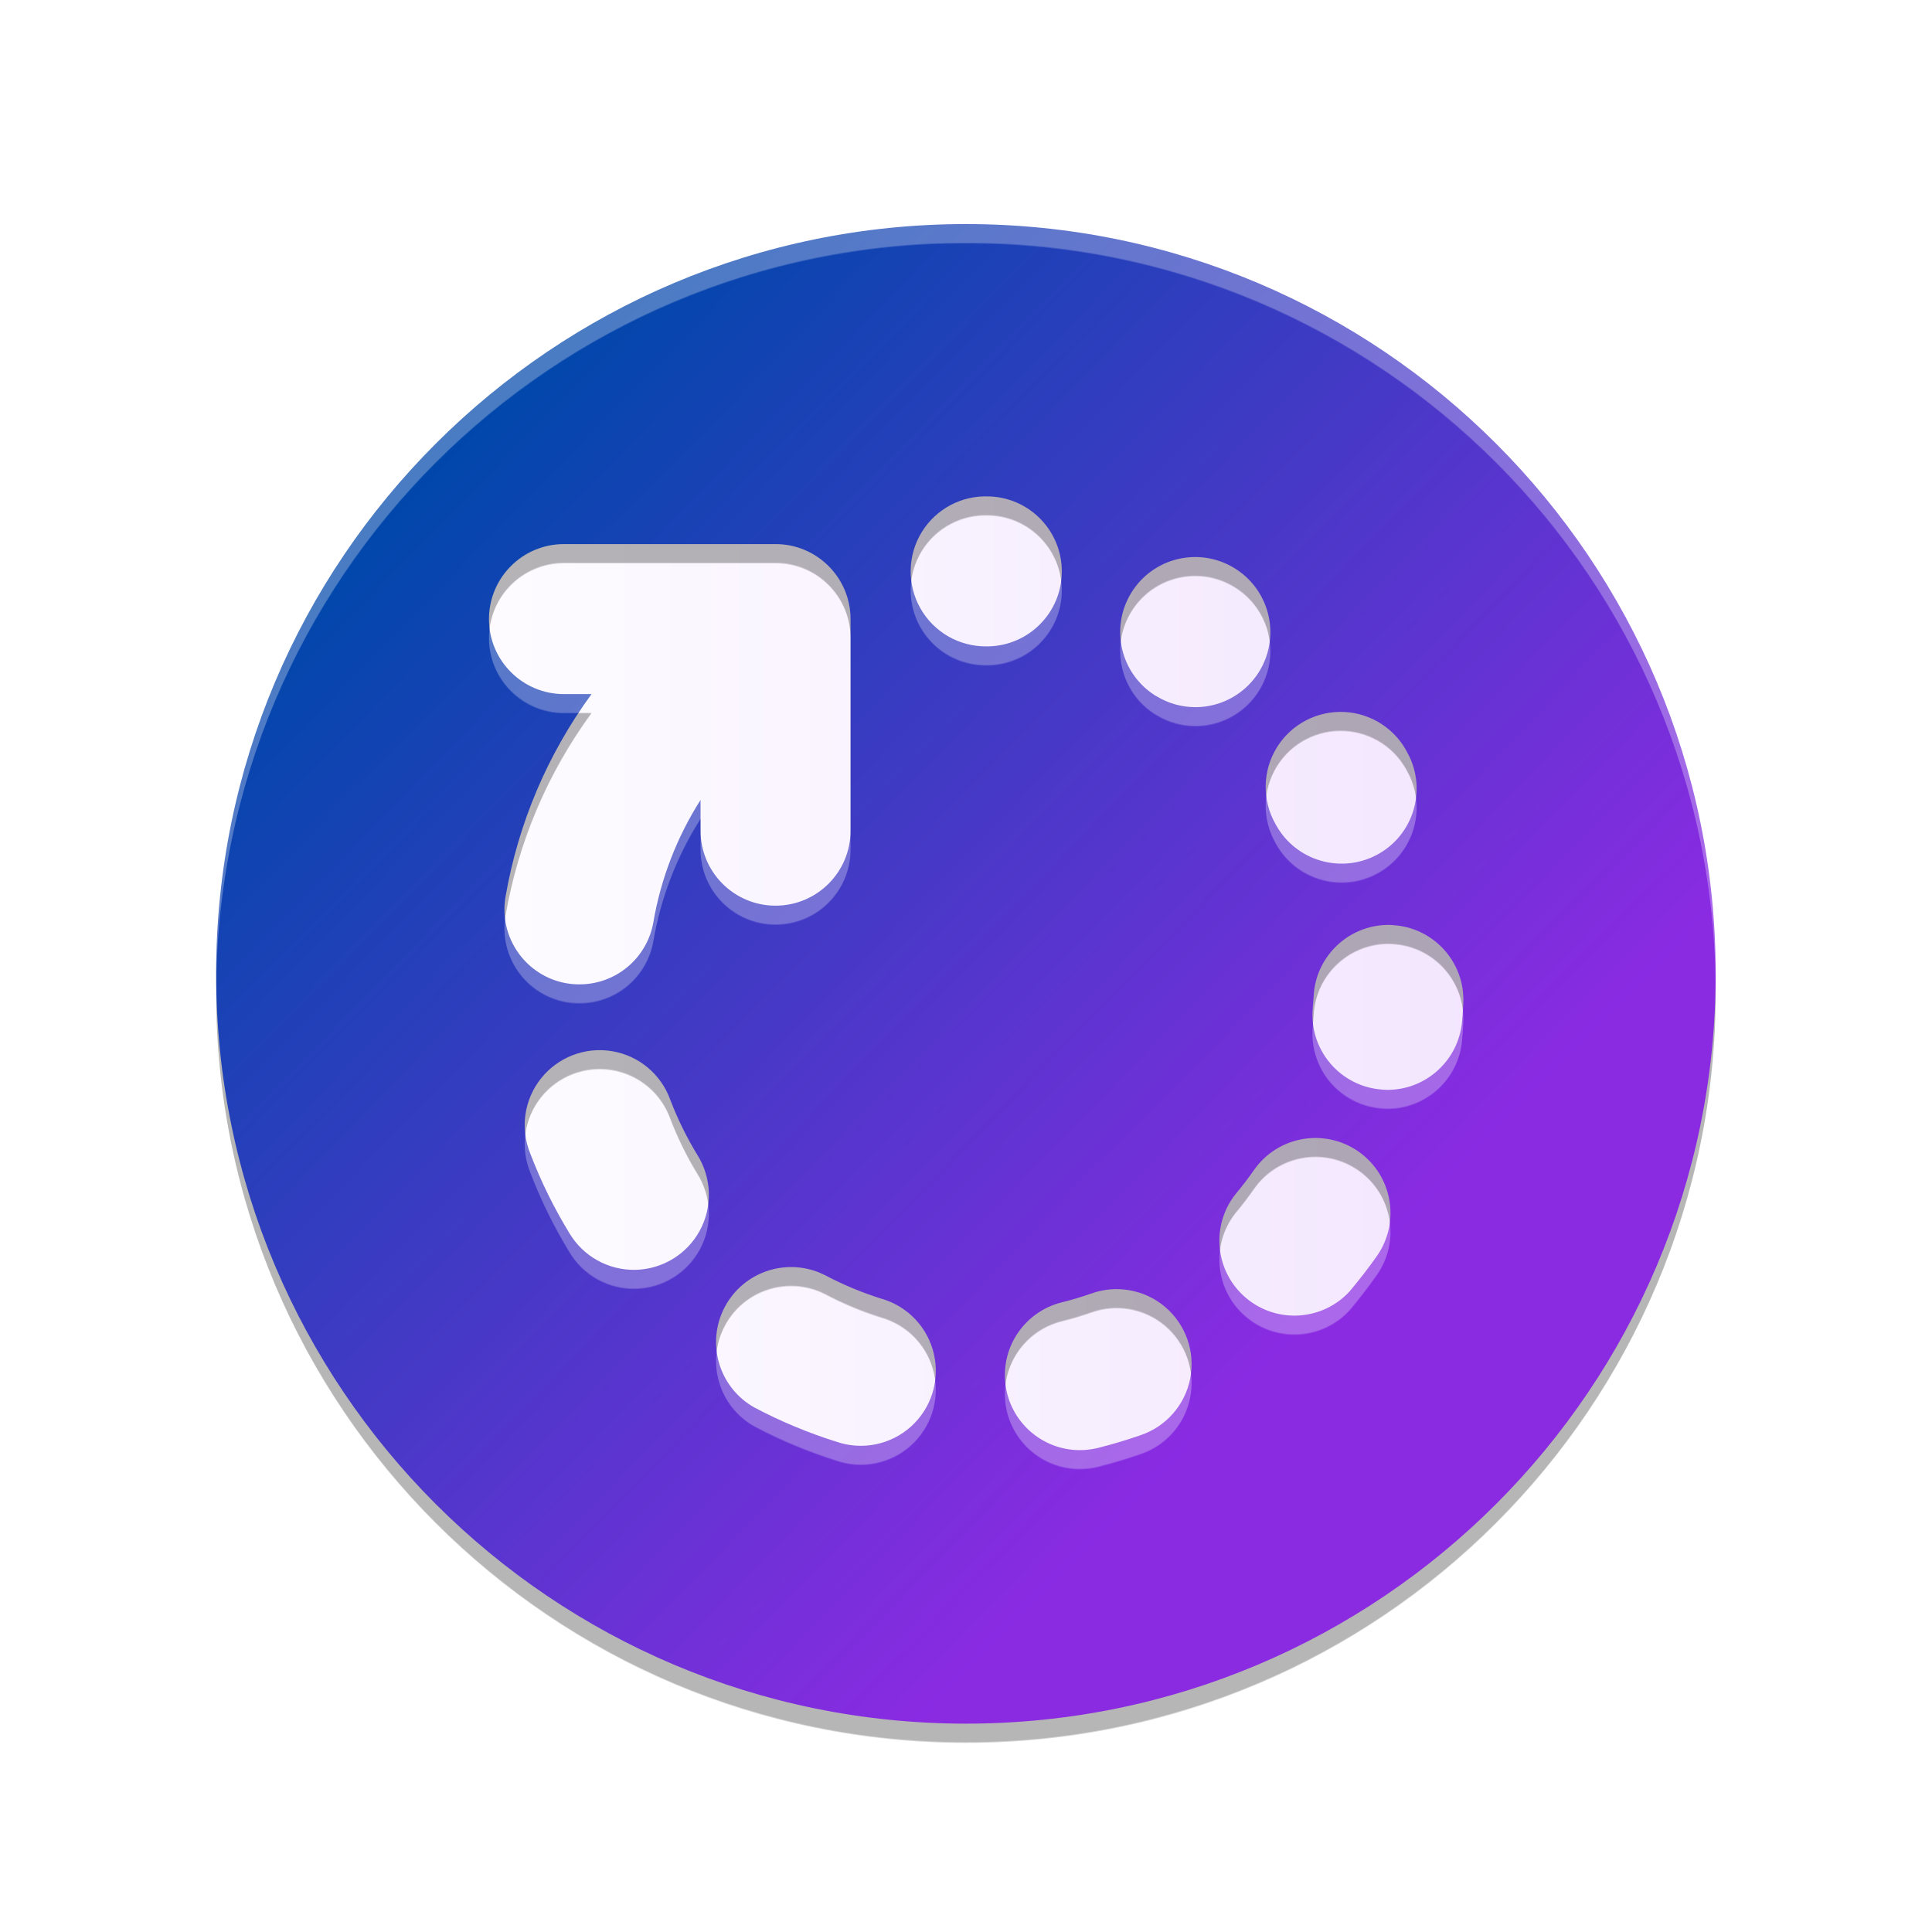
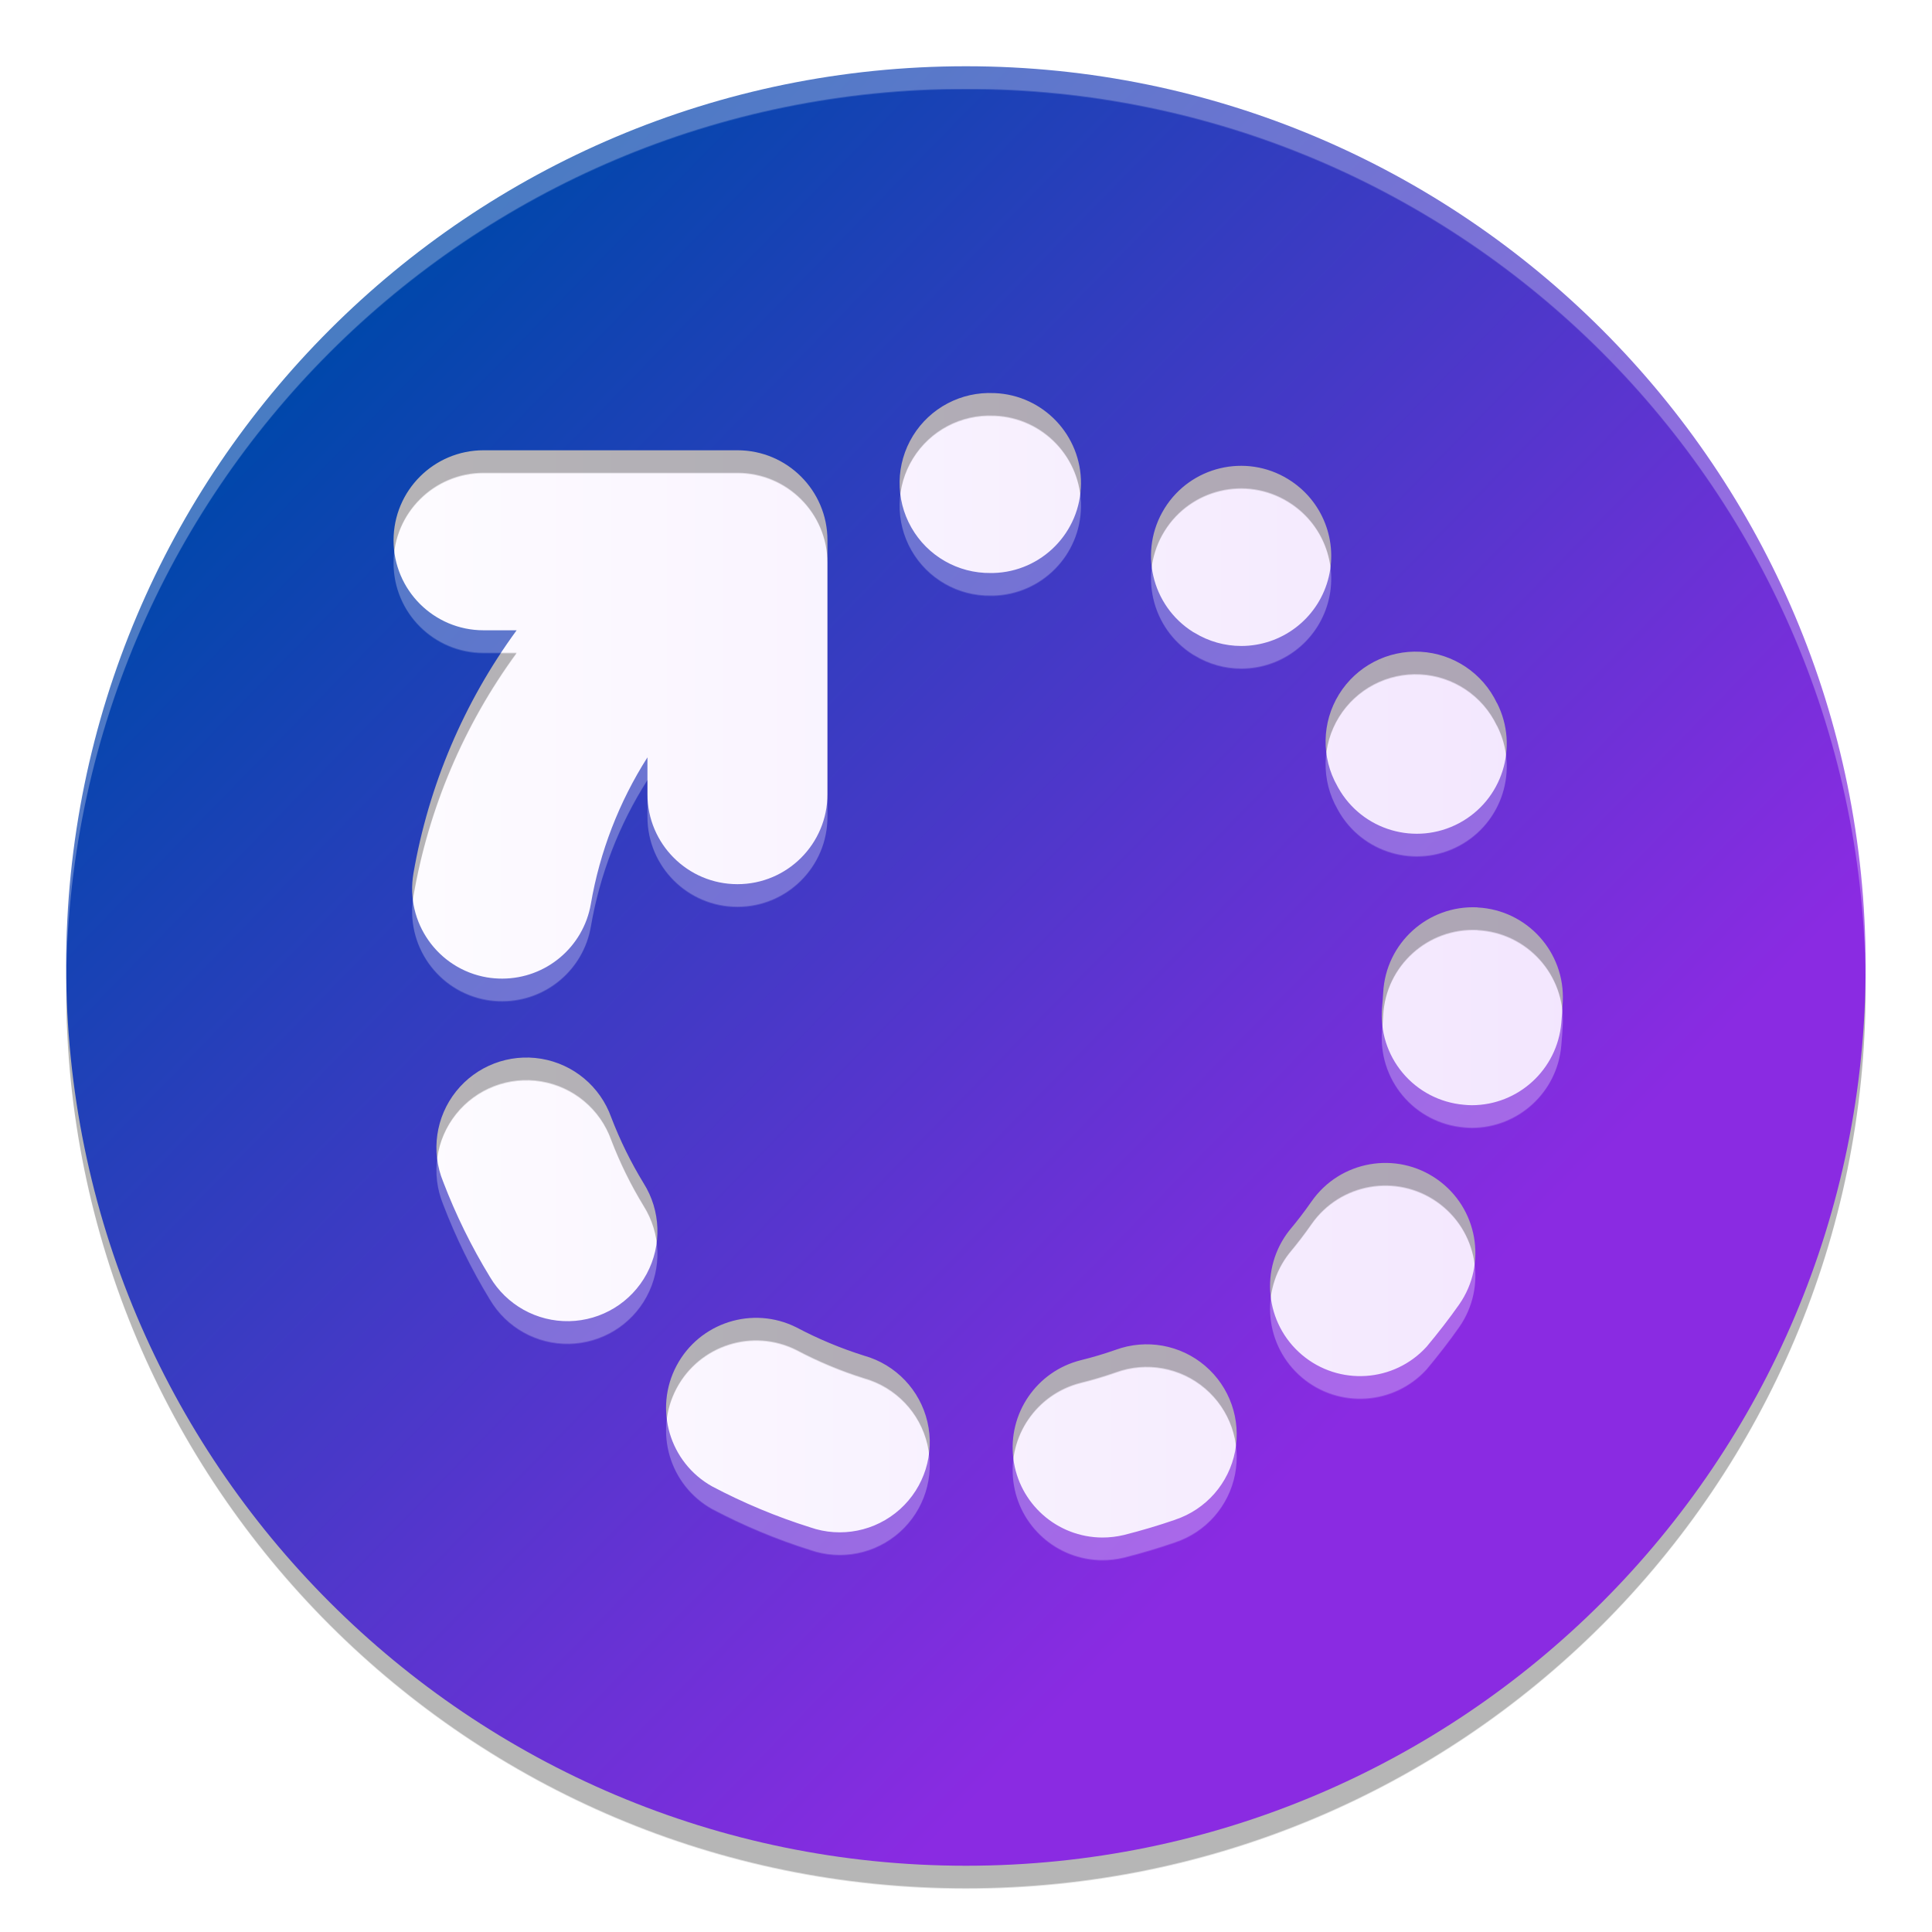
- <svg xmlns="http://www.w3.org/2000/svg" xmlns:xlink="http://www.w3.org/1999/xlink" fill="#000000" width="800" height="800" viewBox="-1.7 0 20.4 20.4" class="cf-icon-svg" version="1.1" id="svg1">
+ <svg xmlns="http://www.w3.org/2000/svg" xmlns:xlink="http://www.w3.org/1999/xlink" fill="#000000" width="800" height="800" viewBox="0 1.783 17 17" class="cf-icon-svg" version="1.1" id="svg1">
  <defs id="defs1">
    <linearGradient id="linearGradient10">
      <stop style="stop-color:#ffffff;stop-opacity:1;" offset="0" id="stop10" />
      <stop style="stop-color:#f1e3fe;stop-opacity:1;" offset="1" id="stop11" />
    </linearGradient>
    <linearGradient id="linearGradient6">
      <stop style="stop-color:#294528;stop-opacity:1;" offset="0" id="stop6" />
      <stop style="stop-color:#000000;stop-opacity:1;" offset="1" id="stop7" />
    </linearGradient>
    <linearGradient id="linearGradient1">
      <stop style="stop-color:#0047ab;stop-opacity:1;" offset="0" id="stop1" />
      <stop style="stop-color:#8a2be2;stop-opacity:1;" offset="1" id="stop2" />
    </linearGradient>
    <linearGradient xlink:href="#linearGradient1" id="linearGradient2" x1="2.857" y1="4.882" x2="12.168" y2="13.97" gradientUnits="userSpaceOnUse" />
    <linearGradient xlink:href="#linearGradient6" id="linearGradient7" x1="1.761" y1="3.842" x2="15.253" y2="16.474" gradientUnits="userSpaceOnUse" />
    <linearGradient xlink:href="#linearGradient10" id="linearGradient11" x1="1.715" y1="10.157" x2="15.387" y2="10.157" gradientUnits="userSpaceOnUse" />
    <filter style="color-interpolation-filters:sRGB;" id="filter2" x="0" y="0" width="1" height="1.025">
      <feFlood result="flood" in="SourceGraphic" flood-opacity="0.286" flood-color="rgb(255,255,255)" id="feFlood1" />
      <feGaussianBlur result="blur" in="SourceGraphic" stdDeviation="0" id="feGaussianBlur1" />
      <feOffset result="offset" in="blur" dx="0" dy="0.2" id="feOffset1" />
      <feComposite result="comp1" operator="out" in="flood" in2="offset" id="feComposite1" />
      <feComposite result="fbSourceGraphic" operator="atop" in="comp1" in2="SourceGraphic" id="feComposite2" />
      <feColorMatrix result="fbSourceGraphicAlpha" in="fbSourceGraphic" values="0 0 0 -1 0 0 0 0 -1 0 0 0 0 -1 0 0 0 0 1 0" id="feColorMatrix2" />
      <feFlood id="feFlood2" result="flood" in="fbSourceGraphic" flood-opacity="0.286" flood-color="rgb(0,0,0)" />
      <feGaussianBlur id="feGaussianBlur2" result="blur" in="fbSourceGraphic" stdDeviation="0" />
      <feOffset id="feOffset2" result="offset" in="blur" dx="0" dy="0.2" />
      <feComposite id="feComposite3" result="comp1" operator="in" in="flood" in2="offset" />
      <feComposite id="feComposite4" result="comp2" operator="over" in="fbSourceGraphic" in2="comp1" />
    </filter>
  </defs>
  <ellipse style="display:inline;fill:url(#linearGradient11);stroke:url(#linearGradient7);stroke-width:0.025" id="path2" ry="6.36" rx="6.823" cy="10.157" cx="8.551" mask="none" />
  <path d="M 16.416,10.283 A 7.917,7.917 0 1 1 8.5,2.366 7.916,7.916 0 0 1 16.416,10.283 Z M 4.546,7.329 a 5.084,5.084 0 0 0 -0.908,2.139 0.792,0.792 0 0 0 0.646,0.915 0.813,0.813 0 0 0 0.135,0.011 0.792,0.792 0 0 0 0.78,-0.657 3.506,3.506 0 0 1 0.498,-1.29 v 0.324 a 0.792,0.792 0 0 0 1.584,0 V 6.537 A 0.792,0.792 0 0 0 6.489,5.745 H 4.255 a 0.792,0.792 0 0 0 0,1.584 z m 1.117,4.865 a 3.548,3.548 0 0 1 -0.285,-0.58 0.792,0.792 0 1 0 -1.479,0.566 5.097,5.097 0 0 0 0.412,0.839 0.792,0.792 0 1 0 1.352,-0.825 z m 1.941,1.518 a 3.54,3.54 0 0 1 -0.596,-0.249 0.792,0.792 0 0 0 -0.742,1.399 5.163,5.163 0 0 0 0.862,0.36 0.792,0.792 0 1 0 0.476,-1.51 z M 8.74,6.825 A 0.792,0.792 0 0 0 8.754,5.242 H 8.746 A 0.792,0.792 0 1 0 8.718,6.825 h 0.007 z m 1.601,8.33 a 0.792,0.792 0 1 0 -0.523,-1.495 3.381,3.381 0 0 1 -0.309,0.092 0.792,0.792 0 0 0 0.19,1.56 0.806,0.806 0 0 0 0.193,-0.023 c 0.151,-0.038 0.302,-0.083 0.45,-0.134 z M 10.922,7.467 A 0.792,0.792 0 0 0 11.336,6 L 11.333,5.998 a 0.792,0.792 0 0 0 -0.835,1.346 l 0.013,0.007 a 0.787,0.787 0 0 0 0.411,0.116 z m 1.722,4.692 a 0.792,0.792 0 0 0 -1.103,0.195 3.574,3.574 0 0 1 -0.196,0.256 0.792,0.792 0 0 0 1.208,1.023 c 0.1,-0.12 0.197,-0.244 0.286,-0.371 A 0.792,0.792 0 0 0 12.644,12.159 Z M 11.768,8.701 11.775,8.714 A 0.792,0.792 0 0 0 13.173,7.97 L 13.171,7.968 a 0.792,0.792 0 1 0 -1.403,0.733 z m 1.233,1.066 a 0.792,0.792 0 0 0 -0.83,0.75 3.623,3.623 0 0 1 -0.01,0.13 0.791,0.791 0 0 0 0.72,0.857 0.767,0.767 0 0 0 0.07,0.004 0.792,0.792 0 0 0 0.787,-0.723 c 0.006,-0.062 0.01,-0.124 0.013,-0.187 a 0.791,0.791 0 0 0 -0.75,-0.83 z" id="path3" style="display:inline;fill:url(#linearGradient2);filter:url(#filter2)" />
</svg>
